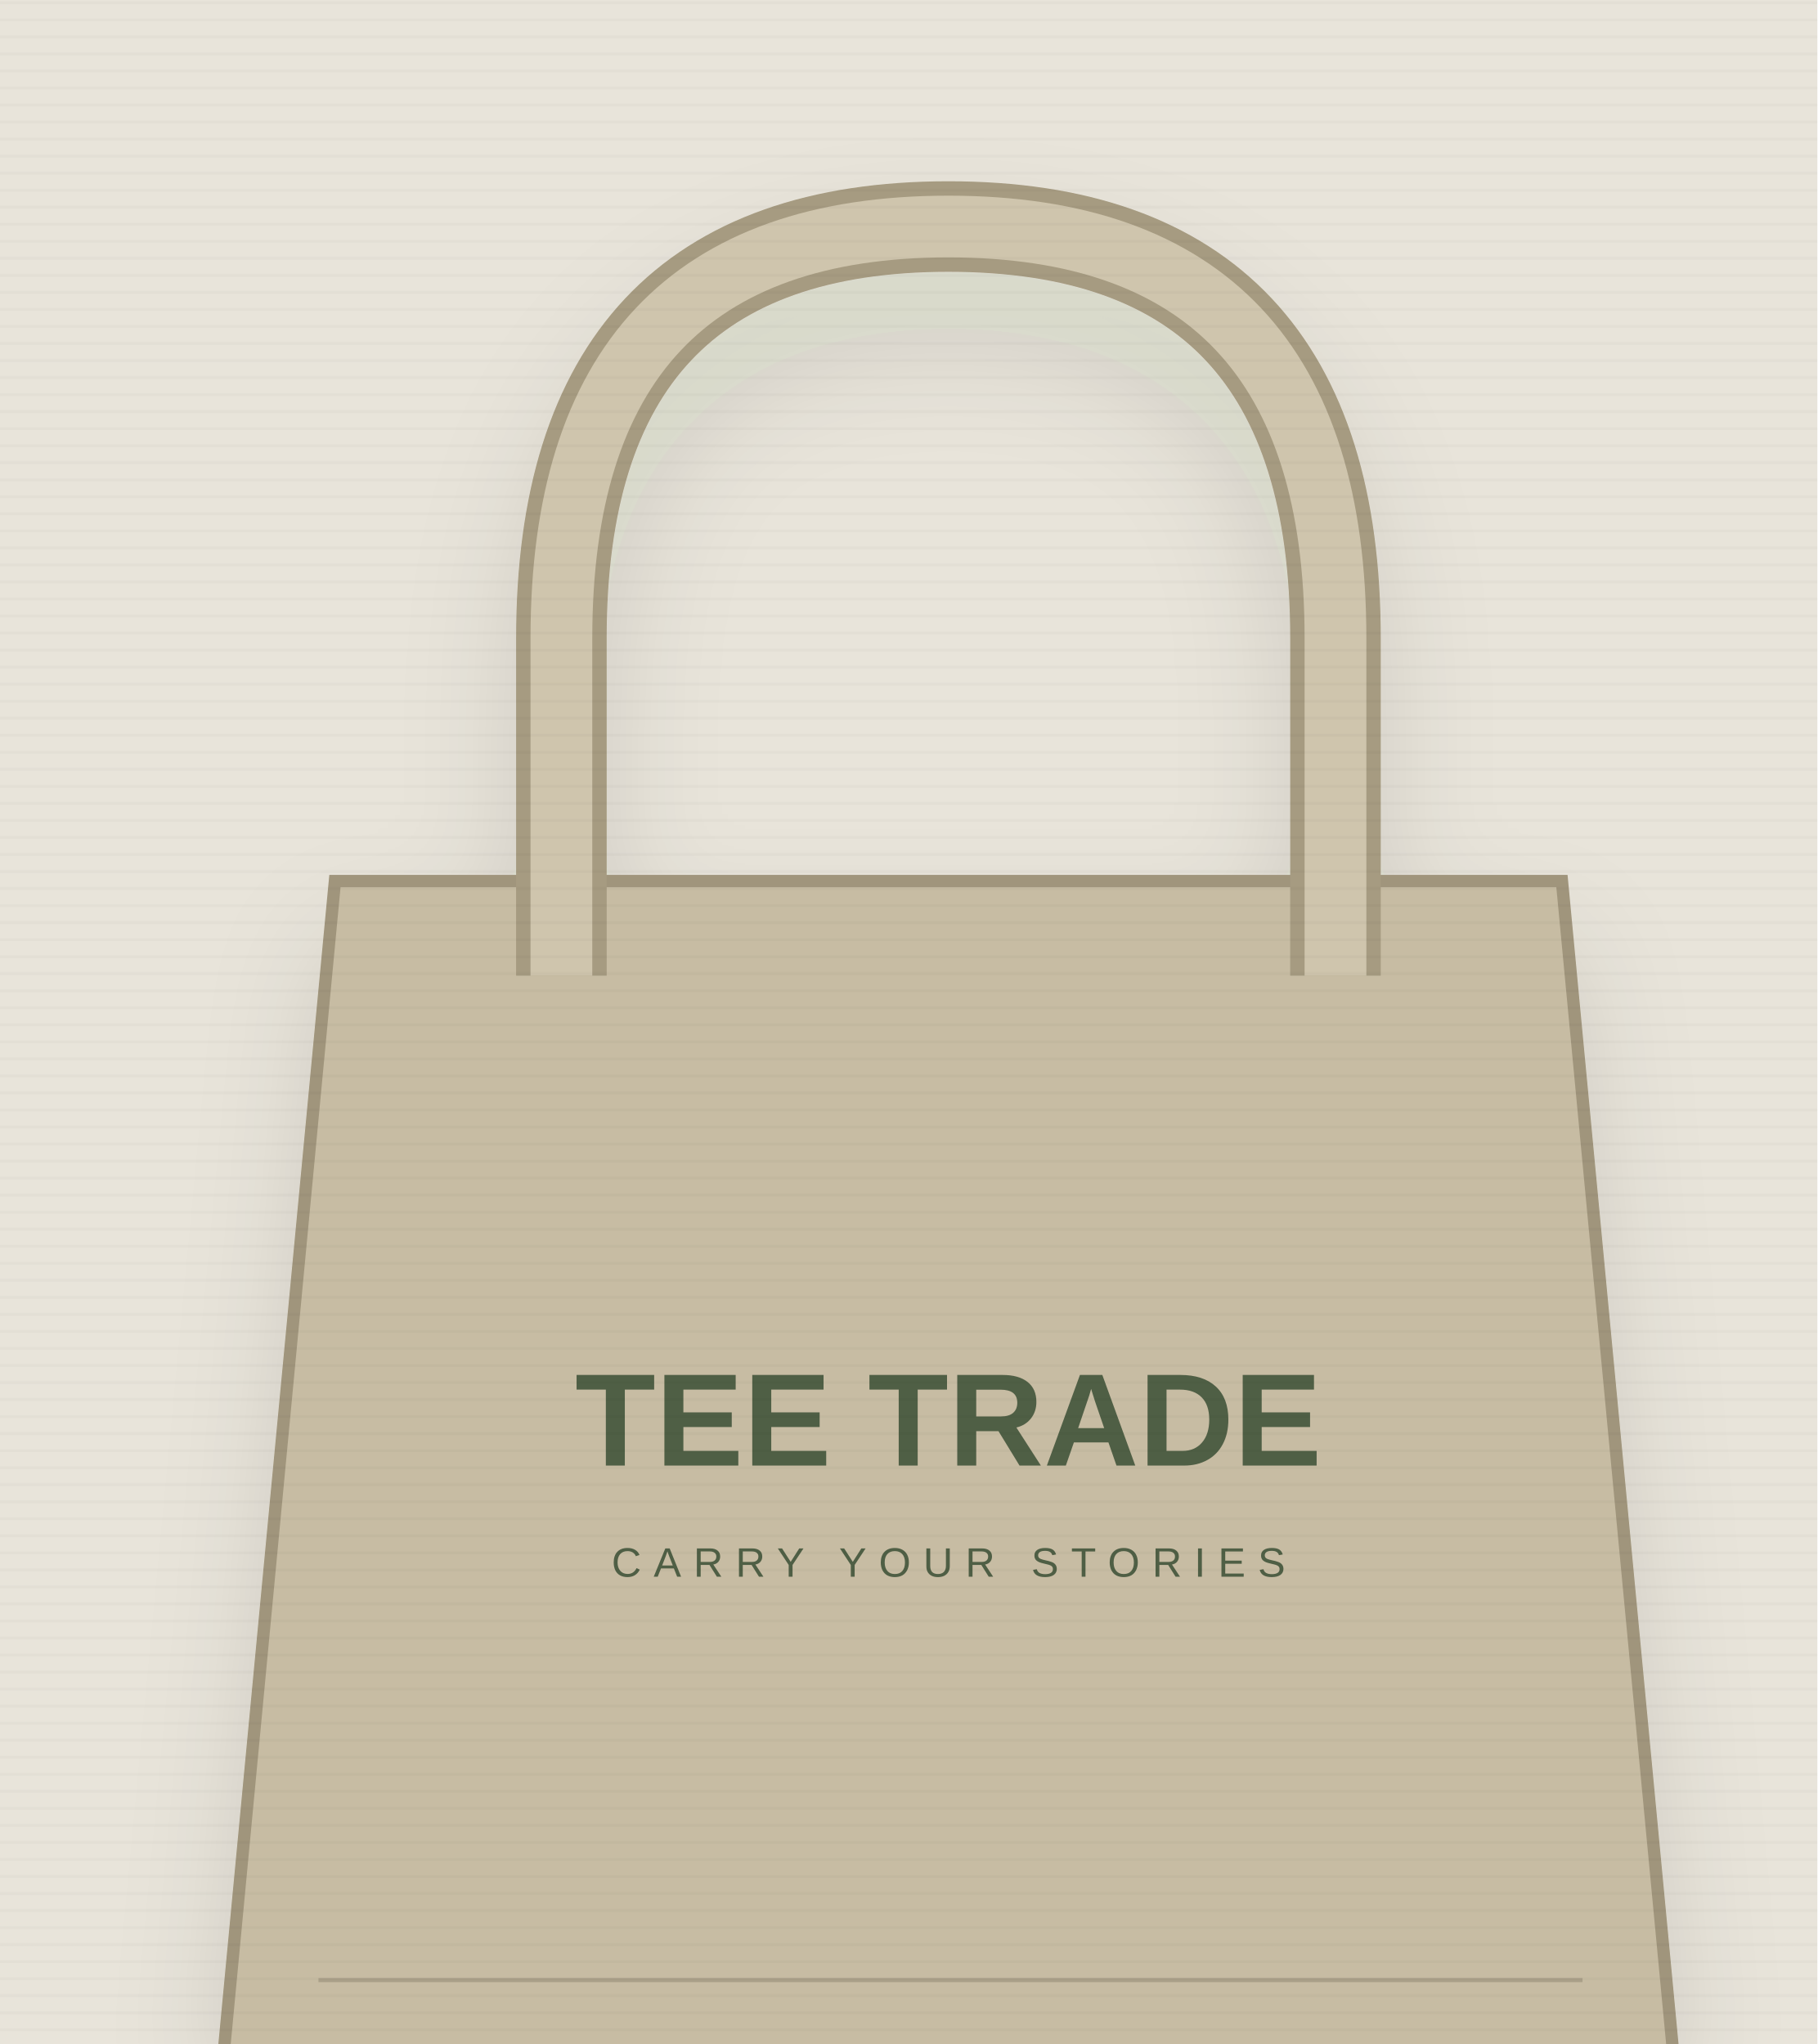
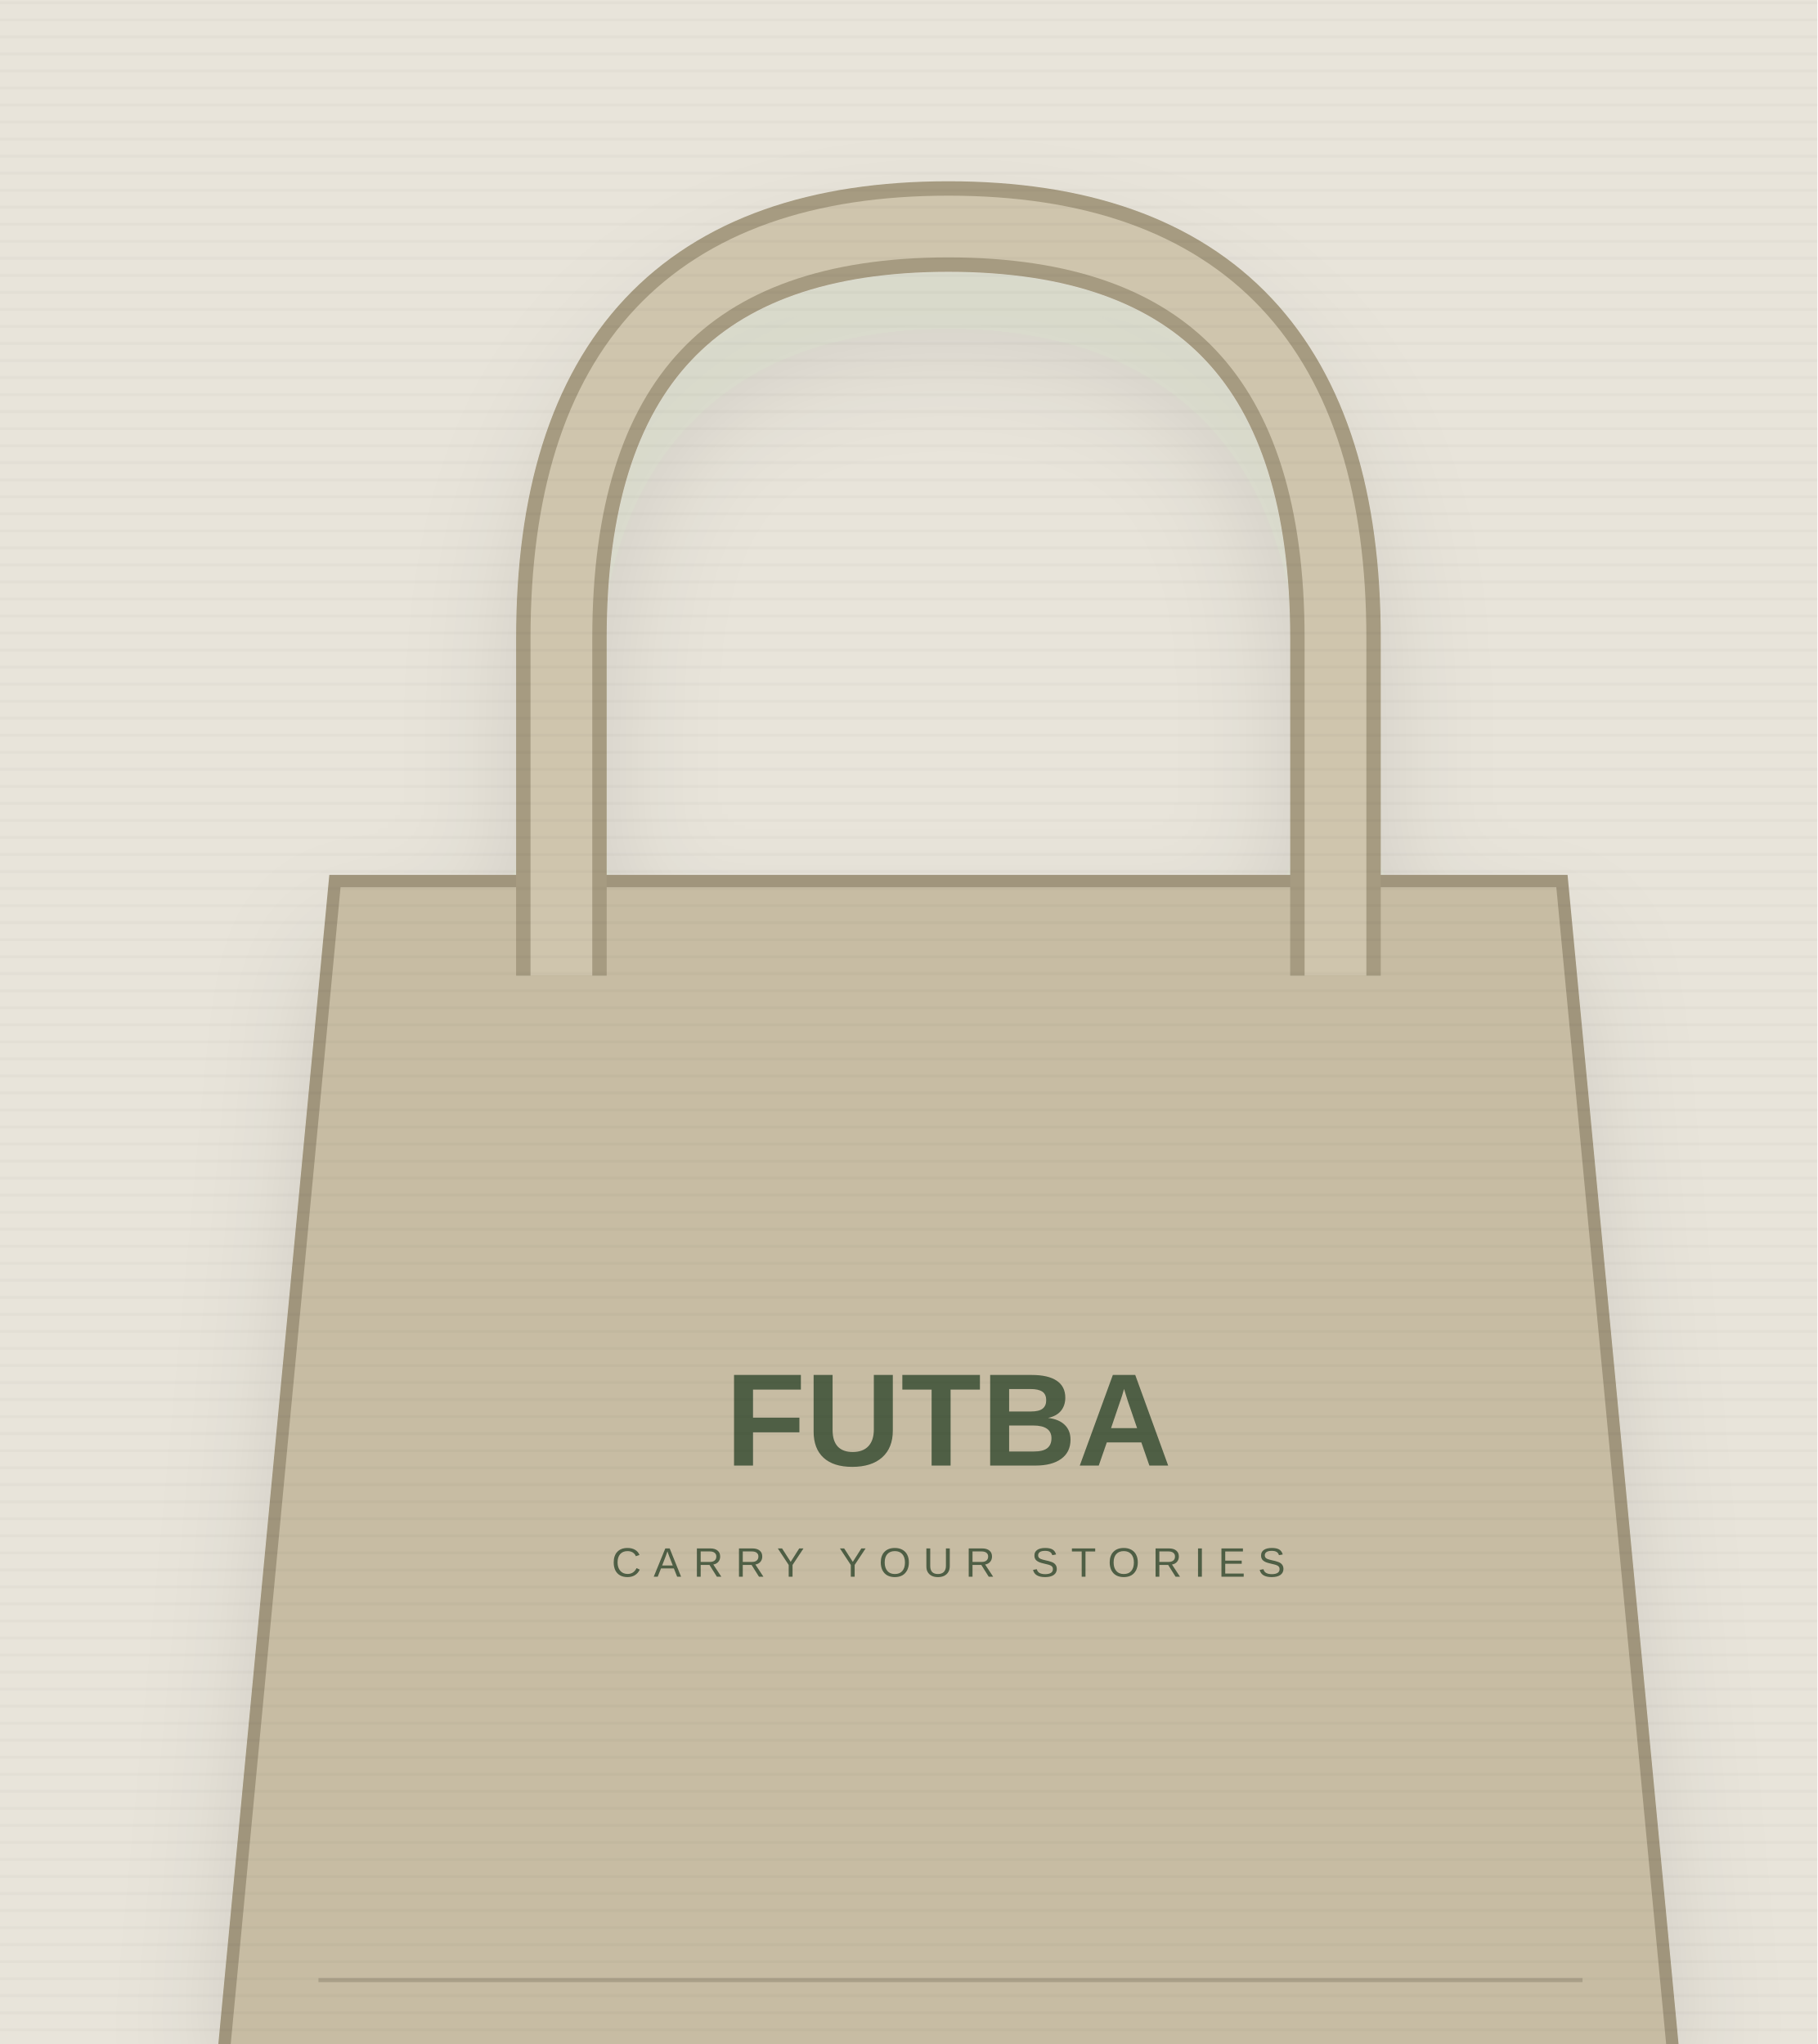
<svg xmlns="http://www.w3.org/2000/svg" width="640" height="720" viewBox="0 0 640 720">
  <defs>
    <filter id="s">
      <feDropShadow dx="0" dy="16" stdDeviation="14" flood-color="#262c22" flood-opacity=".12" />
    </filter>
    <pattern id="grain" width="6" height="6" patternUnits="userSpaceOnUse">
      <path d="M0 1h6" stroke="#000" stroke-opacity=".025" />
    </pattern>
  </defs>
  <rect width="640" height="720" fill="#e8e4da" />
  <g transform="translate(-130 -100) scale(1.45)" filter="url(#s)">
    <path d="M171 283h298l28 295q-171 20-354 0z" fill="#c7bca3" stroke="#a0957c" stroke-width="3" />
    <path d="M226 306V224q0-100 94-100t94 100v82" fill="none" stroke="#a69b81" stroke-width="22" />
    <path d="M226 306V224q0-100 94-100t94 100v82" fill="none" stroke="#cfc5ad" stroke-width="15" />
    <path d="M167 550h307" stroke="#aaa089" fill="none" />
-     <text x="320" y="425" font-family="Arial" text-anchor="middle" font-size="32" font-weight="bold" fill="#4f5e45">TEE TRADE</text>
+     <text x="320" y="425" font-family="Arial" text-anchor="middle" font-size="32" font-weight="bold" fill="#4f5e45">FUTBA</text>
    <text x="320" y="452" font-family="Arial" text-anchor="middle" font-size="10" letter-spacing="3" fill="#4f5e45">CARRY YOUR STORIES</text>
  </g>
  <rect width="640" height="720" fill="url(#grain)" />
</svg>
